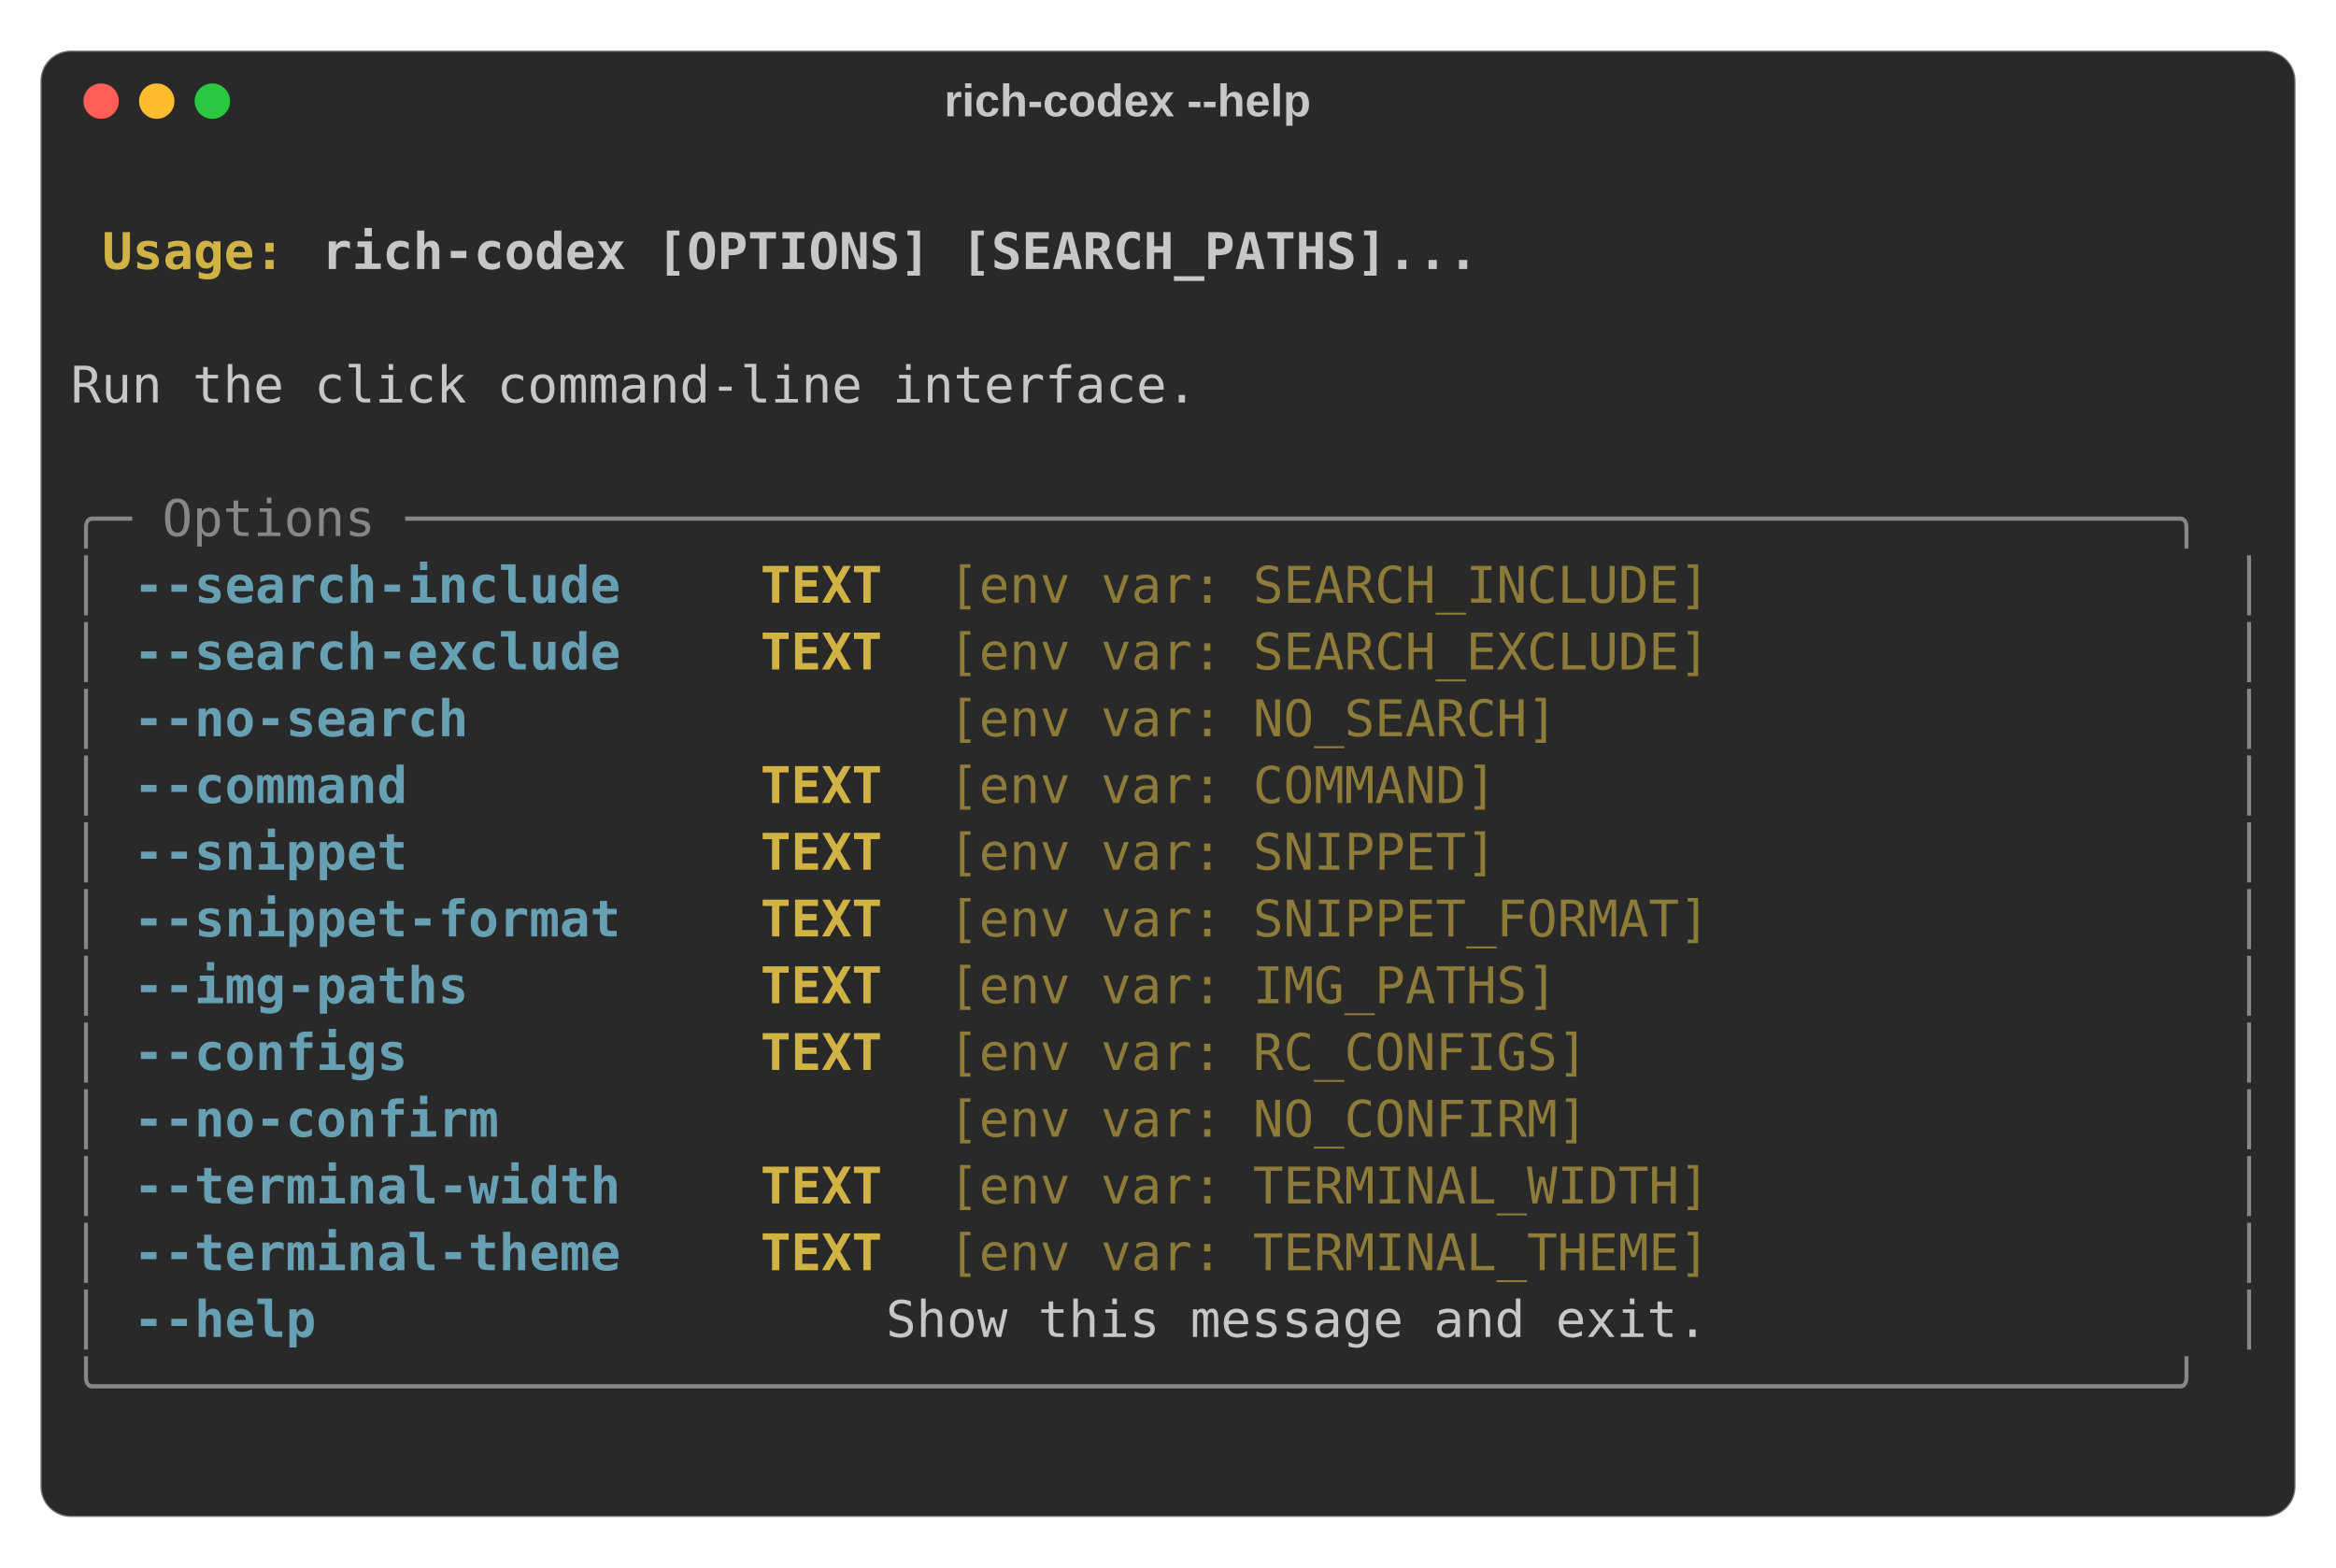
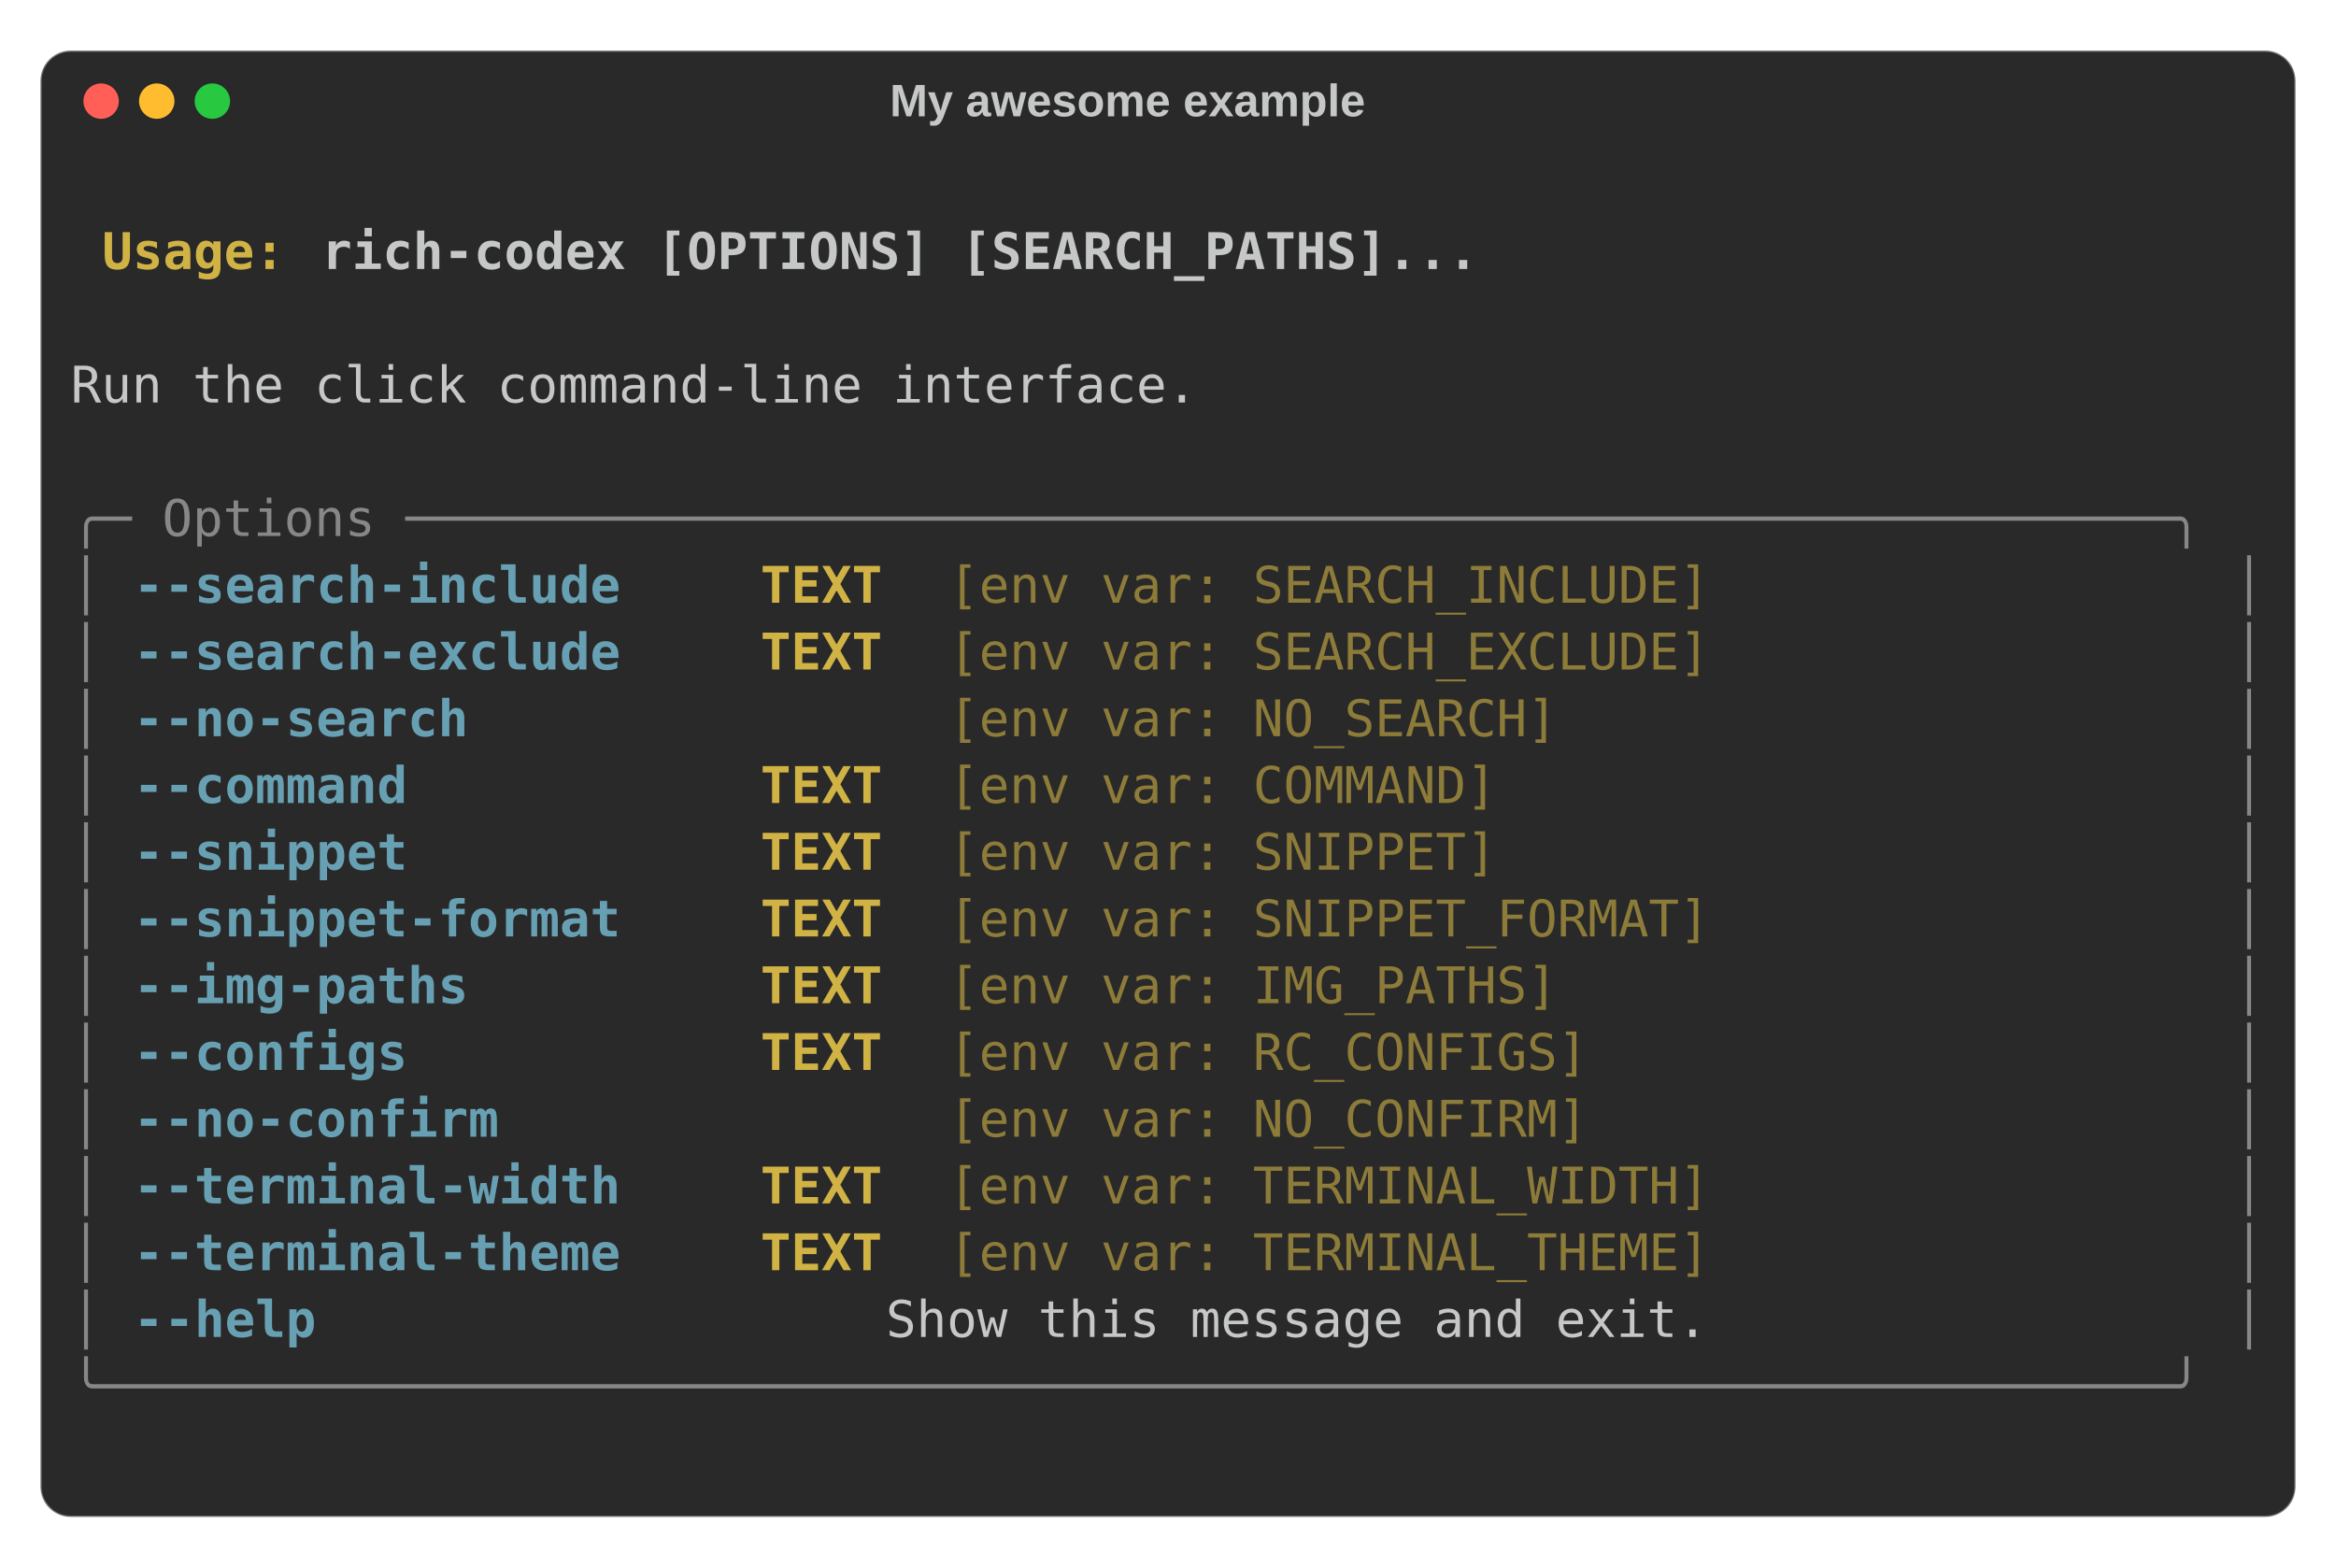
<svg xmlns="http://www.w3.org/2000/svg" class="rich-terminal" viewBox="0 0 924 620.0">
  <style>

    @font-face {
        font-family: "Fira Code";
        src: local("FiraCode-Regular"),
                url("https://cdnjs.cloudflare.com/ajax/libs/firacode/6.2.0/woff2/FiraCode-Regular.woff2") format("woff2"),
                url("https://cdnjs.cloudflare.com/ajax/libs/firacode/6.2.0/woff/FiraCode-Regular.woff") format("woff");
        font-style: normal;
        font-weight: 400;
    }
    @font-face {
        font-family: "Fira Code";
        src: local("FiraCode-Bold"),
                url("https://cdnjs.cloudflare.com/ajax/libs/firacode/6.2.0/woff2/FiraCode-Bold.woff2") format("woff2"),
                url("https://cdnjs.cloudflare.com/ajax/libs/firacode/6.2.0/woff/FiraCode-Bold.woff") format("woff");
        font-style: bold;
        font-weight: 700;
    }

-     .terminal-2508537488-matrix {
+     .terminal-3591782250-matrix {
        font-family: Fira Code, monospace;
        font-size: 20px;
        line-height: 26.4px;
        font-variant-east-asian: full-width;
    }

-     .terminal-2508537488-title {
+     .terminal-3591782250-title {
        font-size: 18px;

        font-weight: bold;
        font-family: arial;
    }

-     .terminal-2508537488-r1 { fill: #c5c8c6;font-weight: bold }
- .terminal-2508537488-r2 { fill: #c5c8c6 }
- .terminal-2508537488-r3 { fill: #d0b344;font-weight: bold }
- .terminal-2508537488-r4 { fill: #868887 }
- .terminal-2508537488-r5 { fill: #68a0b3;font-weight: bold }
- .terminal-2508537488-r6 { fill: #8d7b39 }
+     .terminal-3591782250-r1 { fill: #c5c8c6;font-weight: bold }
+ .terminal-3591782250-r2 { fill: #c5c8c6 }
+ .terminal-3591782250-r3 { fill: #d0b344;font-weight: bold }
+ .terminal-3591782250-r4 { fill: #868887 }
+ .terminal-3591782250-r5 { fill: #68a0b3;font-weight: bold }
+ .terminal-3591782250-r6 { fill: #8d7b39 }
    </style>
  <rect fill="#292929" stroke="rgba(255,255,255,0.35)" stroke-width="1" x="16" y="20" width="892" height="580" rx="12" />
-   <text class="terminal-2508537488-title" fill="#c5c8c6" text-anchor="middle" x="446" y="46">rich-codex --help</text>
+   <text class="terminal-3591782250-title" fill="#c5c8c6" text-anchor="middle" x="446" y="46">My awesome example</text>
  <circle cx="40" cy="40" r="7" fill="#ff5f57" />
  <circle cx="62" cy="40" r="7" fill="#febc2e" />
  <circle cx="84" cy="40" r="7" fill="#28c840" />
  <g transform="translate(28, 60)">
-     <text alignment-baseline="baseline" class="terminal-2508537488-matrix" font-variant="east-asian-width-values">
-       <tspan class="terminal-2508537488-r1" x="0" y="20" textLength="868">                                                                      </tspan>
-       <tspan class="terminal-2508537488-r2" x="868" y="20" textLength="12.4">
- </tspan>
-       <tspan class="terminal-2508537488-r1" x="0" y="46.4" textLength="12.4"> </tspan>
-       <tspan class="terminal-2508537488-r3" x="12.4" y="46.4" textLength="86.8">Usage: </tspan>
-       <tspan class="terminal-2508537488-r1" x="99.2" y="46.4" textLength="768.8">rich-codex [OPTIONS] [SEARCH_PATHS]...                        </tspan>
-       <tspan class="terminal-2508537488-r2" x="868" y="46.4" textLength="12.4">
- </tspan>
-       <tspan class="terminal-2508537488-r1" x="0" y="72.8" textLength="868">                                                                      </tspan>
-       <tspan class="terminal-2508537488-r2" x="868" y="72.8" textLength="12.4">
- </tspan>
-       <tspan class="terminal-2508537488-r2" x="0" y="99.2" textLength="868"> Run the click command-line interface.                                </tspan>
-       <tspan class="terminal-2508537488-r2" x="868" y="99.2" textLength="12.4">
- </tspan>
-       <tspan class="terminal-2508537488-r2" x="0" y="125.6" textLength="868">                                                                      </tspan>
-       <tspan class="terminal-2508537488-r2" x="868" y="125.6" textLength="12.4">
- </tspan>
-       <tspan class="terminal-2508537488-r4" x="0" y="152" textLength="868">╭─ Options ──────────────────────────────────────────────────────────╮</tspan>
-       <tspan class="terminal-2508537488-r2" x="868" y="152" textLength="12.4">
- </tspan>
-       <tspan class="terminal-2508537488-r4" x="0" y="178.4" textLength="12.4">│</tspan>
-       <tspan class="terminal-2508537488-r2" x="12.4" y="178.4" textLength="12.4"> </tspan>
-       <tspan class="terminal-2508537488-r5" x="24.8" y="178.4" textLength="198.4">--search-include</tspan>
-       <tspan class="terminal-2508537488-r2" x="223.2" y="178.4" textLength="49.6">    </tspan>
-       <tspan class="terminal-2508537488-r3" x="272.8" y="178.4" textLength="49.6">TEXT</tspan>
-       <tspan class="terminal-2508537488-r2" x="322.4" y="178.4" textLength="24.8">  </tspan>
-       <tspan class="terminal-2508537488-r6" x="347.2" y="178.4" textLength="310">[env var: SEARCH_INCLUDE]</tspan>
-       <tspan class="terminal-2508537488-r2" x="657.2" y="178.4" textLength="198.4">                </tspan>
-       <tspan class="terminal-2508537488-r4" x="855.6" y="178.4" textLength="12.4">│</tspan>
-       <tspan class="terminal-2508537488-r2" x="868" y="178.4" textLength="12.4">
- </tspan>
-       <tspan class="terminal-2508537488-r4" x="0" y="204.8" textLength="12.4">│</tspan>
-       <tspan class="terminal-2508537488-r2" x="12.4" y="204.8" textLength="12.4"> </tspan>
-       <tspan class="terminal-2508537488-r5" x="24.8" y="204.8" textLength="198.4">--search-exclude</tspan>
-       <tspan class="terminal-2508537488-r2" x="223.2" y="204.8" textLength="49.6">    </tspan>
-       <tspan class="terminal-2508537488-r3" x="272.8" y="204.8" textLength="49.6">TEXT</tspan>
-       <tspan class="terminal-2508537488-r2" x="322.4" y="204.8" textLength="24.8">  </tspan>
-       <tspan class="terminal-2508537488-r6" x="347.2" y="204.8" textLength="310">[env var: SEARCH_EXCLUDE]</tspan>
-       <tspan class="terminal-2508537488-r2" x="657.2" y="204.8" textLength="198.4">                </tspan>
-       <tspan class="terminal-2508537488-r4" x="855.6" y="204.8" textLength="12.4">│</tspan>
-       <tspan class="terminal-2508537488-r2" x="868" y="204.8" textLength="12.4">
- </tspan>
-       <tspan class="terminal-2508537488-r4" x="0" y="231.2" textLength="12.4">│</tspan>
-       <tspan class="terminal-2508537488-r2" x="12.4" y="231.2" textLength="12.4"> </tspan>
-       <tspan class="terminal-2508537488-r5" x="24.8" y="231.2" textLength="136.4">--no-search</tspan>
-       <tspan class="terminal-2508537488-r2" x="161.2" y="231.2" textLength="111.6">         </tspan>
-       <tspan class="terminal-2508537488-r3" x="272.8" y="231.2" textLength="49.6">    </tspan>
-       <tspan class="terminal-2508537488-r2" x="322.4" y="231.2" textLength="24.8">  </tspan>
-       <tspan class="terminal-2508537488-r6" x="347.2" y="231.2" textLength="248">[env var: NO_SEARCH]</tspan>
-       <tspan class="terminal-2508537488-r2" x="595.2" y="231.2" textLength="260.4">                     </tspan>
-       <tspan class="terminal-2508537488-r4" x="855.6" y="231.2" textLength="12.4">│</tspan>
-       <tspan class="terminal-2508537488-r2" x="868" y="231.2" textLength="12.4">
- </tspan>
-       <tspan class="terminal-2508537488-r4" x="0" y="257.6" textLength="12.4">│</tspan>
-       <tspan class="terminal-2508537488-r2" x="12.4" y="257.6" textLength="12.4"> </tspan>
-       <tspan class="terminal-2508537488-r5" x="24.8" y="257.6" textLength="111.6">--command</tspan>
-       <tspan class="terminal-2508537488-r2" x="136.4" y="257.6" textLength="136.4">           </tspan>
-       <tspan class="terminal-2508537488-r3" x="272.8" y="257.6" textLength="49.6">TEXT</tspan>
-       <tspan class="terminal-2508537488-r2" x="322.4" y="257.6" textLength="24.8">  </tspan>
-       <tspan class="terminal-2508537488-r6" x="347.2" y="257.6" textLength="223.2">[env var: COMMAND]</tspan>
-       <tspan class="terminal-2508537488-r2" x="570.4" y="257.6" textLength="285.2">                       </tspan>
-       <tspan class="terminal-2508537488-r4" x="855.6" y="257.6" textLength="12.4">│</tspan>
-       <tspan class="terminal-2508537488-r2" x="868" y="257.6" textLength="12.4">
- </tspan>
-       <tspan class="terminal-2508537488-r4" x="0" y="284" textLength="12.4">│</tspan>
-       <tspan class="terminal-2508537488-r2" x="12.4" y="284" textLength="12.4"> </tspan>
-       <tspan class="terminal-2508537488-r5" x="24.8" y="284" textLength="111.6">--snippet</tspan>
-       <tspan class="terminal-2508537488-r2" x="136.4" y="284" textLength="136.4">           </tspan>
-       <tspan class="terminal-2508537488-r3" x="272.8" y="284" textLength="49.6">TEXT</tspan>
-       <tspan class="terminal-2508537488-r2" x="322.4" y="284" textLength="24.8">  </tspan>
-       <tspan class="terminal-2508537488-r6" x="347.2" y="284" textLength="223.2">[env var: SNIPPET]</tspan>
-       <tspan class="terminal-2508537488-r2" x="570.4" y="284" textLength="285.2">                       </tspan>
-       <tspan class="terminal-2508537488-r4" x="855.6" y="284" textLength="12.4">│</tspan>
-       <tspan class="terminal-2508537488-r2" x="868" y="284" textLength="12.4">
- </tspan>
-       <tspan class="terminal-2508537488-r4" x="0" y="310.4" textLength="12.4">│</tspan>
-       <tspan class="terminal-2508537488-r2" x="12.4" y="310.4" textLength="12.4"> </tspan>
-       <tspan class="terminal-2508537488-r5" x="24.8" y="310.4" textLength="198.4">--snippet-format</tspan>
-       <tspan class="terminal-2508537488-r2" x="223.2" y="310.4" textLength="49.6">    </tspan>
-       <tspan class="terminal-2508537488-r3" x="272.8" y="310.4" textLength="49.6">TEXT</tspan>
-       <tspan class="terminal-2508537488-r2" x="322.4" y="310.4" textLength="24.8">  </tspan>
-       <tspan class="terminal-2508537488-r6" x="347.2" y="310.4" textLength="310">[env var: SNIPPET_FORMAT]</tspan>
-       <tspan class="terminal-2508537488-r2" x="657.2" y="310.4" textLength="198.4">                </tspan>
-       <tspan class="terminal-2508537488-r4" x="855.6" y="310.4" textLength="12.4">│</tspan>
-       <tspan class="terminal-2508537488-r2" x="868" y="310.4" textLength="12.4">
- </tspan>
-       <tspan class="terminal-2508537488-r4" x="0" y="336.8" textLength="12.4">│</tspan>
-       <tspan class="terminal-2508537488-r2" x="12.4" y="336.8" textLength="12.4"> </tspan>
-       <tspan class="terminal-2508537488-r5" x="24.8" y="336.8" textLength="136.4">--img-paths</tspan>
-       <tspan class="terminal-2508537488-r2" x="161.2" y="336.8" textLength="111.6">         </tspan>
-       <tspan class="terminal-2508537488-r3" x="272.8" y="336.8" textLength="49.6">TEXT</tspan>
-       <tspan class="terminal-2508537488-r2" x="322.4" y="336.8" textLength="24.8">  </tspan>
-       <tspan class="terminal-2508537488-r6" x="347.2" y="336.8" textLength="248">[env var: IMG_PATHS]</tspan>
-       <tspan class="terminal-2508537488-r2" x="595.2" y="336.8" textLength="260.4">                     </tspan>
-       <tspan class="terminal-2508537488-r4" x="855.6" y="336.8" textLength="12.4">│</tspan>
-       <tspan class="terminal-2508537488-r2" x="868" y="336.8" textLength="12.4">
- </tspan>
-       <tspan class="terminal-2508537488-r4" x="0" y="363.2" textLength="12.4">│</tspan>
-       <tspan class="terminal-2508537488-r2" x="12.4" y="363.2" textLength="12.4"> </tspan>
-       <tspan class="terminal-2508537488-r5" x="24.8" y="363.2" textLength="111.6">--configs</tspan>
-       <tspan class="terminal-2508537488-r2" x="136.4" y="363.2" textLength="136.4">           </tspan>
-       <tspan class="terminal-2508537488-r3" x="272.8" y="363.2" textLength="49.6">TEXT</tspan>
-       <tspan class="terminal-2508537488-r2" x="322.4" y="363.2" textLength="24.8">  </tspan>
-       <tspan class="terminal-2508537488-r6" x="347.2" y="363.2" textLength="260.4">[env var: RC_CONFIGS]</tspan>
-       <tspan class="terminal-2508537488-r2" x="607.6" y="363.2" textLength="248">                    </tspan>
-       <tspan class="terminal-2508537488-r4" x="855.6" y="363.2" textLength="12.4">│</tspan>
-       <tspan class="terminal-2508537488-r2" x="868" y="363.2" textLength="12.4">
- </tspan>
-       <tspan class="terminal-2508537488-r4" x="0" y="389.6" textLength="12.4">│</tspan>
-       <tspan class="terminal-2508537488-r2" x="12.4" y="389.6" textLength="12.4"> </tspan>
-       <tspan class="terminal-2508537488-r5" x="24.8" y="389.6" textLength="148.8">--no-confirm</tspan>
-       <tspan class="terminal-2508537488-r2" x="173.6" y="389.6" textLength="99.2">        </tspan>
-       <tspan class="terminal-2508537488-r3" x="272.8" y="389.6" textLength="49.6">    </tspan>
-       <tspan class="terminal-2508537488-r2" x="322.4" y="389.6" textLength="24.8">  </tspan>
-       <tspan class="terminal-2508537488-r6" x="347.2" y="389.6" textLength="260.4">[env var: NO_CONFIRM]</tspan>
-       <tspan class="terminal-2508537488-r2" x="607.6" y="389.6" textLength="248">                    </tspan>
-       <tspan class="terminal-2508537488-r4" x="855.6" y="389.6" textLength="12.4">│</tspan>
-       <tspan class="terminal-2508537488-r2" x="868" y="389.6" textLength="12.4">
- </tspan>
-       <tspan class="terminal-2508537488-r4" x="0" y="416" textLength="12.4">│</tspan>
-       <tspan class="terminal-2508537488-r2" x="12.4" y="416" textLength="12.4"> </tspan>
-       <tspan class="terminal-2508537488-r5" x="24.8" y="416" textLength="198.4">--terminal-width</tspan>
-       <tspan class="terminal-2508537488-r2" x="223.2" y="416" textLength="49.6">    </tspan>
-       <tspan class="terminal-2508537488-r3" x="272.8" y="416" textLength="49.6">TEXT</tspan>
-       <tspan class="terminal-2508537488-r2" x="322.4" y="416" textLength="24.8">  </tspan>
-       <tspan class="terminal-2508537488-r6" x="347.2" y="416" textLength="310">[env var: TERMINAL_WIDTH]</tspan>
-       <tspan class="terminal-2508537488-r2" x="657.2" y="416" textLength="198.4">                </tspan>
-       <tspan class="terminal-2508537488-r4" x="855.6" y="416" textLength="12.4">│</tspan>
-       <tspan class="terminal-2508537488-r2" x="868" y="416" textLength="12.4">
- </tspan>
-       <tspan class="terminal-2508537488-r4" x="0" y="442.4" textLength="12.4">│</tspan>
-       <tspan class="terminal-2508537488-r2" x="12.4" y="442.4" textLength="12.4"> </tspan>
-       <tspan class="terminal-2508537488-r5" x="24.8" y="442.4" textLength="198.4">--terminal-theme</tspan>
-       <tspan class="terminal-2508537488-r2" x="223.2" y="442.4" textLength="49.6">    </tspan>
-       <tspan class="terminal-2508537488-r3" x="272.8" y="442.4" textLength="49.6">TEXT</tspan>
-       <tspan class="terminal-2508537488-r2" x="322.4" y="442.4" textLength="24.8">  </tspan>
-       <tspan class="terminal-2508537488-r6" x="347.2" y="442.4" textLength="310">[env var: TERMINAL_THEME]</tspan>
-       <tspan class="terminal-2508537488-r2" x="657.2" y="442.4" textLength="198.4">                </tspan>
-       <tspan class="terminal-2508537488-r4" x="855.6" y="442.4" textLength="12.4">│</tspan>
-       <tspan class="terminal-2508537488-r2" x="868" y="442.4" textLength="12.4">
- </tspan>
-       <tspan class="terminal-2508537488-r4" x="0" y="468.8" textLength="12.4">│</tspan>
-       <tspan class="terminal-2508537488-r2" x="12.4" y="468.8" textLength="12.4"> </tspan>
-       <tspan class="terminal-2508537488-r5" x="24.8" y="468.8" textLength="74.4">--help</tspan>
-       <tspan class="terminal-2508537488-r2" x="99.2" y="468.8" textLength="173.6">              </tspan>
-       <tspan class="terminal-2508537488-r3" x="272.8" y="468.8" textLength="49.6">    </tspan>
-       <tspan class="terminal-2508537488-r2" x="322.4" y="468.8" textLength="533.2">  Show this message and exit.              </tspan>
-       <tspan class="terminal-2508537488-r4" x="855.6" y="468.8" textLength="12.4">│</tspan>
-       <tspan class="terminal-2508537488-r2" x="868" y="468.8" textLength="12.4">
- </tspan>
-       <tspan class="terminal-2508537488-r4" x="0" y="495.2" textLength="868">╰────────────────────────────────────────────────────────────────────╯</tspan>
-       <tspan class="terminal-2508537488-r2" x="868" y="495.2" textLength="12.4">
- </tspan>
-       <tspan class="terminal-2508537488-r2" x="0" y="521.6" textLength="868">                                                                      </tspan>
-       <tspan class="terminal-2508537488-r2" x="868" y="521.6" textLength="12.4">
+     <text alignment-baseline="baseline" class="terminal-3591782250-matrix" font-variant="east-asian-width-values">
+       <tspan class="terminal-3591782250-r1" x="0" y="20" textLength="868">                                                                      </tspan>
+       <tspan class="terminal-3591782250-r2" x="868" y="20" textLength="12.4">
+ </tspan>
+       <tspan class="terminal-3591782250-r1" x="0" y="46.4" textLength="12.4"> </tspan>
+       <tspan class="terminal-3591782250-r3" x="12.4" y="46.4" textLength="86.8">Usage: </tspan>
+       <tspan class="terminal-3591782250-r1" x="99.2" y="46.4" textLength="768.8">rich-codex [OPTIONS] [SEARCH_PATHS]...                        </tspan>
+       <tspan class="terminal-3591782250-r2" x="868" y="46.4" textLength="12.4">
+ </tspan>
+       <tspan class="terminal-3591782250-r1" x="0" y="72.8" textLength="868">                                                                      </tspan>
+       <tspan class="terminal-3591782250-r2" x="868" y="72.8" textLength="12.4">
+ </tspan>
+       <tspan class="terminal-3591782250-r2" x="0" y="99.2" textLength="868"> Run the click command-line interface.                                </tspan>
+       <tspan class="terminal-3591782250-r2" x="868" y="99.2" textLength="12.4">
+ </tspan>
+       <tspan class="terminal-3591782250-r2" x="0" y="125.6" textLength="868">                                                                      </tspan>
+       <tspan class="terminal-3591782250-r2" x="868" y="125.6" textLength="12.4">
+ </tspan>
+       <tspan class="terminal-3591782250-r4" x="0" y="152" textLength="868">╭─ Options ──────────────────────────────────────────────────────────╮</tspan>
+       <tspan class="terminal-3591782250-r2" x="868" y="152" textLength="12.4">
+ </tspan>
+       <tspan class="terminal-3591782250-r4" x="0" y="178.4" textLength="12.4">│</tspan>
+       <tspan class="terminal-3591782250-r2" x="12.4" y="178.4" textLength="12.4"> </tspan>
+       <tspan class="terminal-3591782250-r5" x="24.8" y="178.4" textLength="198.4">--search-include</tspan>
+       <tspan class="terminal-3591782250-r2" x="223.2" y="178.4" textLength="49.6">    </tspan>
+       <tspan class="terminal-3591782250-r3" x="272.8" y="178.4" textLength="49.6">TEXT</tspan>
+       <tspan class="terminal-3591782250-r2" x="322.4" y="178.4" textLength="24.8">  </tspan>
+       <tspan class="terminal-3591782250-r6" x="347.2" y="178.4" textLength="310">[env var: SEARCH_INCLUDE]</tspan>
+       <tspan class="terminal-3591782250-r2" x="657.2" y="178.4" textLength="198.4">                </tspan>
+       <tspan class="terminal-3591782250-r4" x="855.6" y="178.4" textLength="12.4">│</tspan>
+       <tspan class="terminal-3591782250-r2" x="868" y="178.4" textLength="12.4">
+ </tspan>
+       <tspan class="terminal-3591782250-r4" x="0" y="204.8" textLength="12.4">│</tspan>
+       <tspan class="terminal-3591782250-r2" x="12.4" y="204.8" textLength="12.4"> </tspan>
+       <tspan class="terminal-3591782250-r5" x="24.8" y="204.8" textLength="198.4">--search-exclude</tspan>
+       <tspan class="terminal-3591782250-r2" x="223.2" y="204.8" textLength="49.6">    </tspan>
+       <tspan class="terminal-3591782250-r3" x="272.8" y="204.8" textLength="49.6">TEXT</tspan>
+       <tspan class="terminal-3591782250-r2" x="322.4" y="204.8" textLength="24.8">  </tspan>
+       <tspan class="terminal-3591782250-r6" x="347.2" y="204.8" textLength="310">[env var: SEARCH_EXCLUDE]</tspan>
+       <tspan class="terminal-3591782250-r2" x="657.2" y="204.8" textLength="198.4">                </tspan>
+       <tspan class="terminal-3591782250-r4" x="855.6" y="204.8" textLength="12.4">│</tspan>
+       <tspan class="terminal-3591782250-r2" x="868" y="204.8" textLength="12.4">
+ </tspan>
+       <tspan class="terminal-3591782250-r4" x="0" y="231.2" textLength="12.4">│</tspan>
+       <tspan class="terminal-3591782250-r2" x="12.4" y="231.2" textLength="12.4"> </tspan>
+       <tspan class="terminal-3591782250-r5" x="24.8" y="231.2" textLength="136.4">--no-search</tspan>
+       <tspan class="terminal-3591782250-r2" x="161.2" y="231.2" textLength="111.6">         </tspan>
+       <tspan class="terminal-3591782250-r3" x="272.8" y="231.2" textLength="49.6">    </tspan>
+       <tspan class="terminal-3591782250-r2" x="322.4" y="231.2" textLength="24.8">  </tspan>
+       <tspan class="terminal-3591782250-r6" x="347.2" y="231.2" textLength="248">[env var: NO_SEARCH]</tspan>
+       <tspan class="terminal-3591782250-r2" x="595.2" y="231.2" textLength="260.4">                     </tspan>
+       <tspan class="terminal-3591782250-r4" x="855.6" y="231.2" textLength="12.4">│</tspan>
+       <tspan class="terminal-3591782250-r2" x="868" y="231.2" textLength="12.4">
+ </tspan>
+       <tspan class="terminal-3591782250-r4" x="0" y="257.6" textLength="12.4">│</tspan>
+       <tspan class="terminal-3591782250-r2" x="12.4" y="257.6" textLength="12.4"> </tspan>
+       <tspan class="terminal-3591782250-r5" x="24.8" y="257.6" textLength="111.6">--command</tspan>
+       <tspan class="terminal-3591782250-r2" x="136.4" y="257.6" textLength="136.4">           </tspan>
+       <tspan class="terminal-3591782250-r3" x="272.8" y="257.6" textLength="49.6">TEXT</tspan>
+       <tspan class="terminal-3591782250-r2" x="322.4" y="257.6" textLength="24.8">  </tspan>
+       <tspan class="terminal-3591782250-r6" x="347.2" y="257.6" textLength="223.2">[env var: COMMAND]</tspan>
+       <tspan class="terminal-3591782250-r2" x="570.4" y="257.6" textLength="285.2">                       </tspan>
+       <tspan class="terminal-3591782250-r4" x="855.6" y="257.6" textLength="12.4">│</tspan>
+       <tspan class="terminal-3591782250-r2" x="868" y="257.6" textLength="12.4">
+ </tspan>
+       <tspan class="terminal-3591782250-r4" x="0" y="284" textLength="12.4">│</tspan>
+       <tspan class="terminal-3591782250-r2" x="12.4" y="284" textLength="12.4"> </tspan>
+       <tspan class="terminal-3591782250-r5" x="24.8" y="284" textLength="111.6">--snippet</tspan>
+       <tspan class="terminal-3591782250-r2" x="136.4" y="284" textLength="136.4">           </tspan>
+       <tspan class="terminal-3591782250-r3" x="272.8" y="284" textLength="49.6">TEXT</tspan>
+       <tspan class="terminal-3591782250-r2" x="322.4" y="284" textLength="24.8">  </tspan>
+       <tspan class="terminal-3591782250-r6" x="347.2" y="284" textLength="223.2">[env var: SNIPPET]</tspan>
+       <tspan class="terminal-3591782250-r2" x="570.4" y="284" textLength="285.2">                       </tspan>
+       <tspan class="terminal-3591782250-r4" x="855.6" y="284" textLength="12.4">│</tspan>
+       <tspan class="terminal-3591782250-r2" x="868" y="284" textLength="12.4">
+ </tspan>
+       <tspan class="terminal-3591782250-r4" x="0" y="310.4" textLength="12.4">│</tspan>
+       <tspan class="terminal-3591782250-r2" x="12.4" y="310.4" textLength="12.4"> </tspan>
+       <tspan class="terminal-3591782250-r5" x="24.8" y="310.4" textLength="198.4">--snippet-format</tspan>
+       <tspan class="terminal-3591782250-r2" x="223.2" y="310.4" textLength="49.6">    </tspan>
+       <tspan class="terminal-3591782250-r3" x="272.8" y="310.4" textLength="49.6">TEXT</tspan>
+       <tspan class="terminal-3591782250-r2" x="322.4" y="310.4" textLength="24.8">  </tspan>
+       <tspan class="terminal-3591782250-r6" x="347.2" y="310.4" textLength="310">[env var: SNIPPET_FORMAT]</tspan>
+       <tspan class="terminal-3591782250-r2" x="657.2" y="310.4" textLength="198.4">                </tspan>
+       <tspan class="terminal-3591782250-r4" x="855.6" y="310.4" textLength="12.4">│</tspan>
+       <tspan class="terminal-3591782250-r2" x="868" y="310.4" textLength="12.4">
+ </tspan>
+       <tspan class="terminal-3591782250-r4" x="0" y="336.8" textLength="12.4">│</tspan>
+       <tspan class="terminal-3591782250-r2" x="12.4" y="336.8" textLength="12.4"> </tspan>
+       <tspan class="terminal-3591782250-r5" x="24.8" y="336.8" textLength="136.4">--img-paths</tspan>
+       <tspan class="terminal-3591782250-r2" x="161.2" y="336.8" textLength="111.6">         </tspan>
+       <tspan class="terminal-3591782250-r3" x="272.8" y="336.8" textLength="49.6">TEXT</tspan>
+       <tspan class="terminal-3591782250-r2" x="322.4" y="336.8" textLength="24.8">  </tspan>
+       <tspan class="terminal-3591782250-r6" x="347.2" y="336.8" textLength="248">[env var: IMG_PATHS]</tspan>
+       <tspan class="terminal-3591782250-r2" x="595.2" y="336.8" textLength="260.4">                     </tspan>
+       <tspan class="terminal-3591782250-r4" x="855.6" y="336.8" textLength="12.4">│</tspan>
+       <tspan class="terminal-3591782250-r2" x="868" y="336.8" textLength="12.4">
+ </tspan>
+       <tspan class="terminal-3591782250-r4" x="0" y="363.2" textLength="12.4">│</tspan>
+       <tspan class="terminal-3591782250-r2" x="12.4" y="363.2" textLength="12.4"> </tspan>
+       <tspan class="terminal-3591782250-r5" x="24.8" y="363.2" textLength="111.6">--configs</tspan>
+       <tspan class="terminal-3591782250-r2" x="136.4" y="363.2" textLength="136.4">           </tspan>
+       <tspan class="terminal-3591782250-r3" x="272.8" y="363.2" textLength="49.6">TEXT</tspan>
+       <tspan class="terminal-3591782250-r2" x="322.4" y="363.2" textLength="24.8">  </tspan>
+       <tspan class="terminal-3591782250-r6" x="347.2" y="363.2" textLength="260.4">[env var: RC_CONFIGS]</tspan>
+       <tspan class="terminal-3591782250-r2" x="607.6" y="363.2" textLength="248">                    </tspan>
+       <tspan class="terminal-3591782250-r4" x="855.6" y="363.2" textLength="12.4">│</tspan>
+       <tspan class="terminal-3591782250-r2" x="868" y="363.2" textLength="12.4">
+ </tspan>
+       <tspan class="terminal-3591782250-r4" x="0" y="389.6" textLength="12.4">│</tspan>
+       <tspan class="terminal-3591782250-r2" x="12.4" y="389.6" textLength="12.4"> </tspan>
+       <tspan class="terminal-3591782250-r5" x="24.8" y="389.6" textLength="148.8">--no-confirm</tspan>
+       <tspan class="terminal-3591782250-r2" x="173.6" y="389.6" textLength="99.2">        </tspan>
+       <tspan class="terminal-3591782250-r3" x="272.8" y="389.6" textLength="49.6">    </tspan>
+       <tspan class="terminal-3591782250-r2" x="322.4" y="389.6" textLength="24.8">  </tspan>
+       <tspan class="terminal-3591782250-r6" x="347.2" y="389.6" textLength="260.4">[env var: NO_CONFIRM]</tspan>
+       <tspan class="terminal-3591782250-r2" x="607.6" y="389.6" textLength="248">                    </tspan>
+       <tspan class="terminal-3591782250-r4" x="855.6" y="389.6" textLength="12.4">│</tspan>
+       <tspan class="terminal-3591782250-r2" x="868" y="389.6" textLength="12.4">
+ </tspan>
+       <tspan class="terminal-3591782250-r4" x="0" y="416" textLength="12.4">│</tspan>
+       <tspan class="terminal-3591782250-r2" x="12.4" y="416" textLength="12.4"> </tspan>
+       <tspan class="terminal-3591782250-r5" x="24.8" y="416" textLength="198.4">--terminal-width</tspan>
+       <tspan class="terminal-3591782250-r2" x="223.2" y="416" textLength="49.6">    </tspan>
+       <tspan class="terminal-3591782250-r3" x="272.8" y="416" textLength="49.6">TEXT</tspan>
+       <tspan class="terminal-3591782250-r2" x="322.4" y="416" textLength="24.8">  </tspan>
+       <tspan class="terminal-3591782250-r6" x="347.2" y="416" textLength="310">[env var: TERMINAL_WIDTH]</tspan>
+       <tspan class="terminal-3591782250-r2" x="657.2" y="416" textLength="198.4">                </tspan>
+       <tspan class="terminal-3591782250-r4" x="855.6" y="416" textLength="12.4">│</tspan>
+       <tspan class="terminal-3591782250-r2" x="868" y="416" textLength="12.4">
+ </tspan>
+       <tspan class="terminal-3591782250-r4" x="0" y="442.4" textLength="12.4">│</tspan>
+       <tspan class="terminal-3591782250-r2" x="12.4" y="442.4" textLength="12.4"> </tspan>
+       <tspan class="terminal-3591782250-r5" x="24.8" y="442.4" textLength="198.4">--terminal-theme</tspan>
+       <tspan class="terminal-3591782250-r2" x="223.2" y="442.4" textLength="49.6">    </tspan>
+       <tspan class="terminal-3591782250-r3" x="272.8" y="442.4" textLength="49.6">TEXT</tspan>
+       <tspan class="terminal-3591782250-r2" x="322.4" y="442.4" textLength="24.8">  </tspan>
+       <tspan class="terminal-3591782250-r6" x="347.2" y="442.4" textLength="310">[env var: TERMINAL_THEME]</tspan>
+       <tspan class="terminal-3591782250-r2" x="657.2" y="442.4" textLength="198.4">                </tspan>
+       <tspan class="terminal-3591782250-r4" x="855.6" y="442.4" textLength="12.4">│</tspan>
+       <tspan class="terminal-3591782250-r2" x="868" y="442.4" textLength="12.4">
+ </tspan>
+       <tspan class="terminal-3591782250-r4" x="0" y="468.8" textLength="12.4">│</tspan>
+       <tspan class="terminal-3591782250-r2" x="12.4" y="468.8" textLength="12.4"> </tspan>
+       <tspan class="terminal-3591782250-r5" x="24.8" y="468.8" textLength="74.4">--help</tspan>
+       <tspan class="terminal-3591782250-r2" x="99.2" y="468.8" textLength="173.6">              </tspan>
+       <tspan class="terminal-3591782250-r3" x="272.8" y="468.8" textLength="49.6">    </tspan>
+       <tspan class="terminal-3591782250-r2" x="322.4" y="468.8" textLength="533.2">  Show this message and exit.              </tspan>
+       <tspan class="terminal-3591782250-r4" x="855.6" y="468.8" textLength="12.4">│</tspan>
+       <tspan class="terminal-3591782250-r2" x="868" y="468.8" textLength="12.4">
+ </tspan>
+       <tspan class="terminal-3591782250-r4" x="0" y="495.2" textLength="868">╰────────────────────────────────────────────────────────────────────╯</tspan>
+       <tspan class="terminal-3591782250-r2" x="868" y="495.2" textLength="12.4">
+ </tspan>
+       <tspan class="terminal-3591782250-r2" x="0" y="521.6" textLength="868">                                                                      </tspan>
+       <tspan class="terminal-3591782250-r2" x="868" y="521.6" textLength="12.4">
</tspan>
    </text>
  </g>
</svg>
